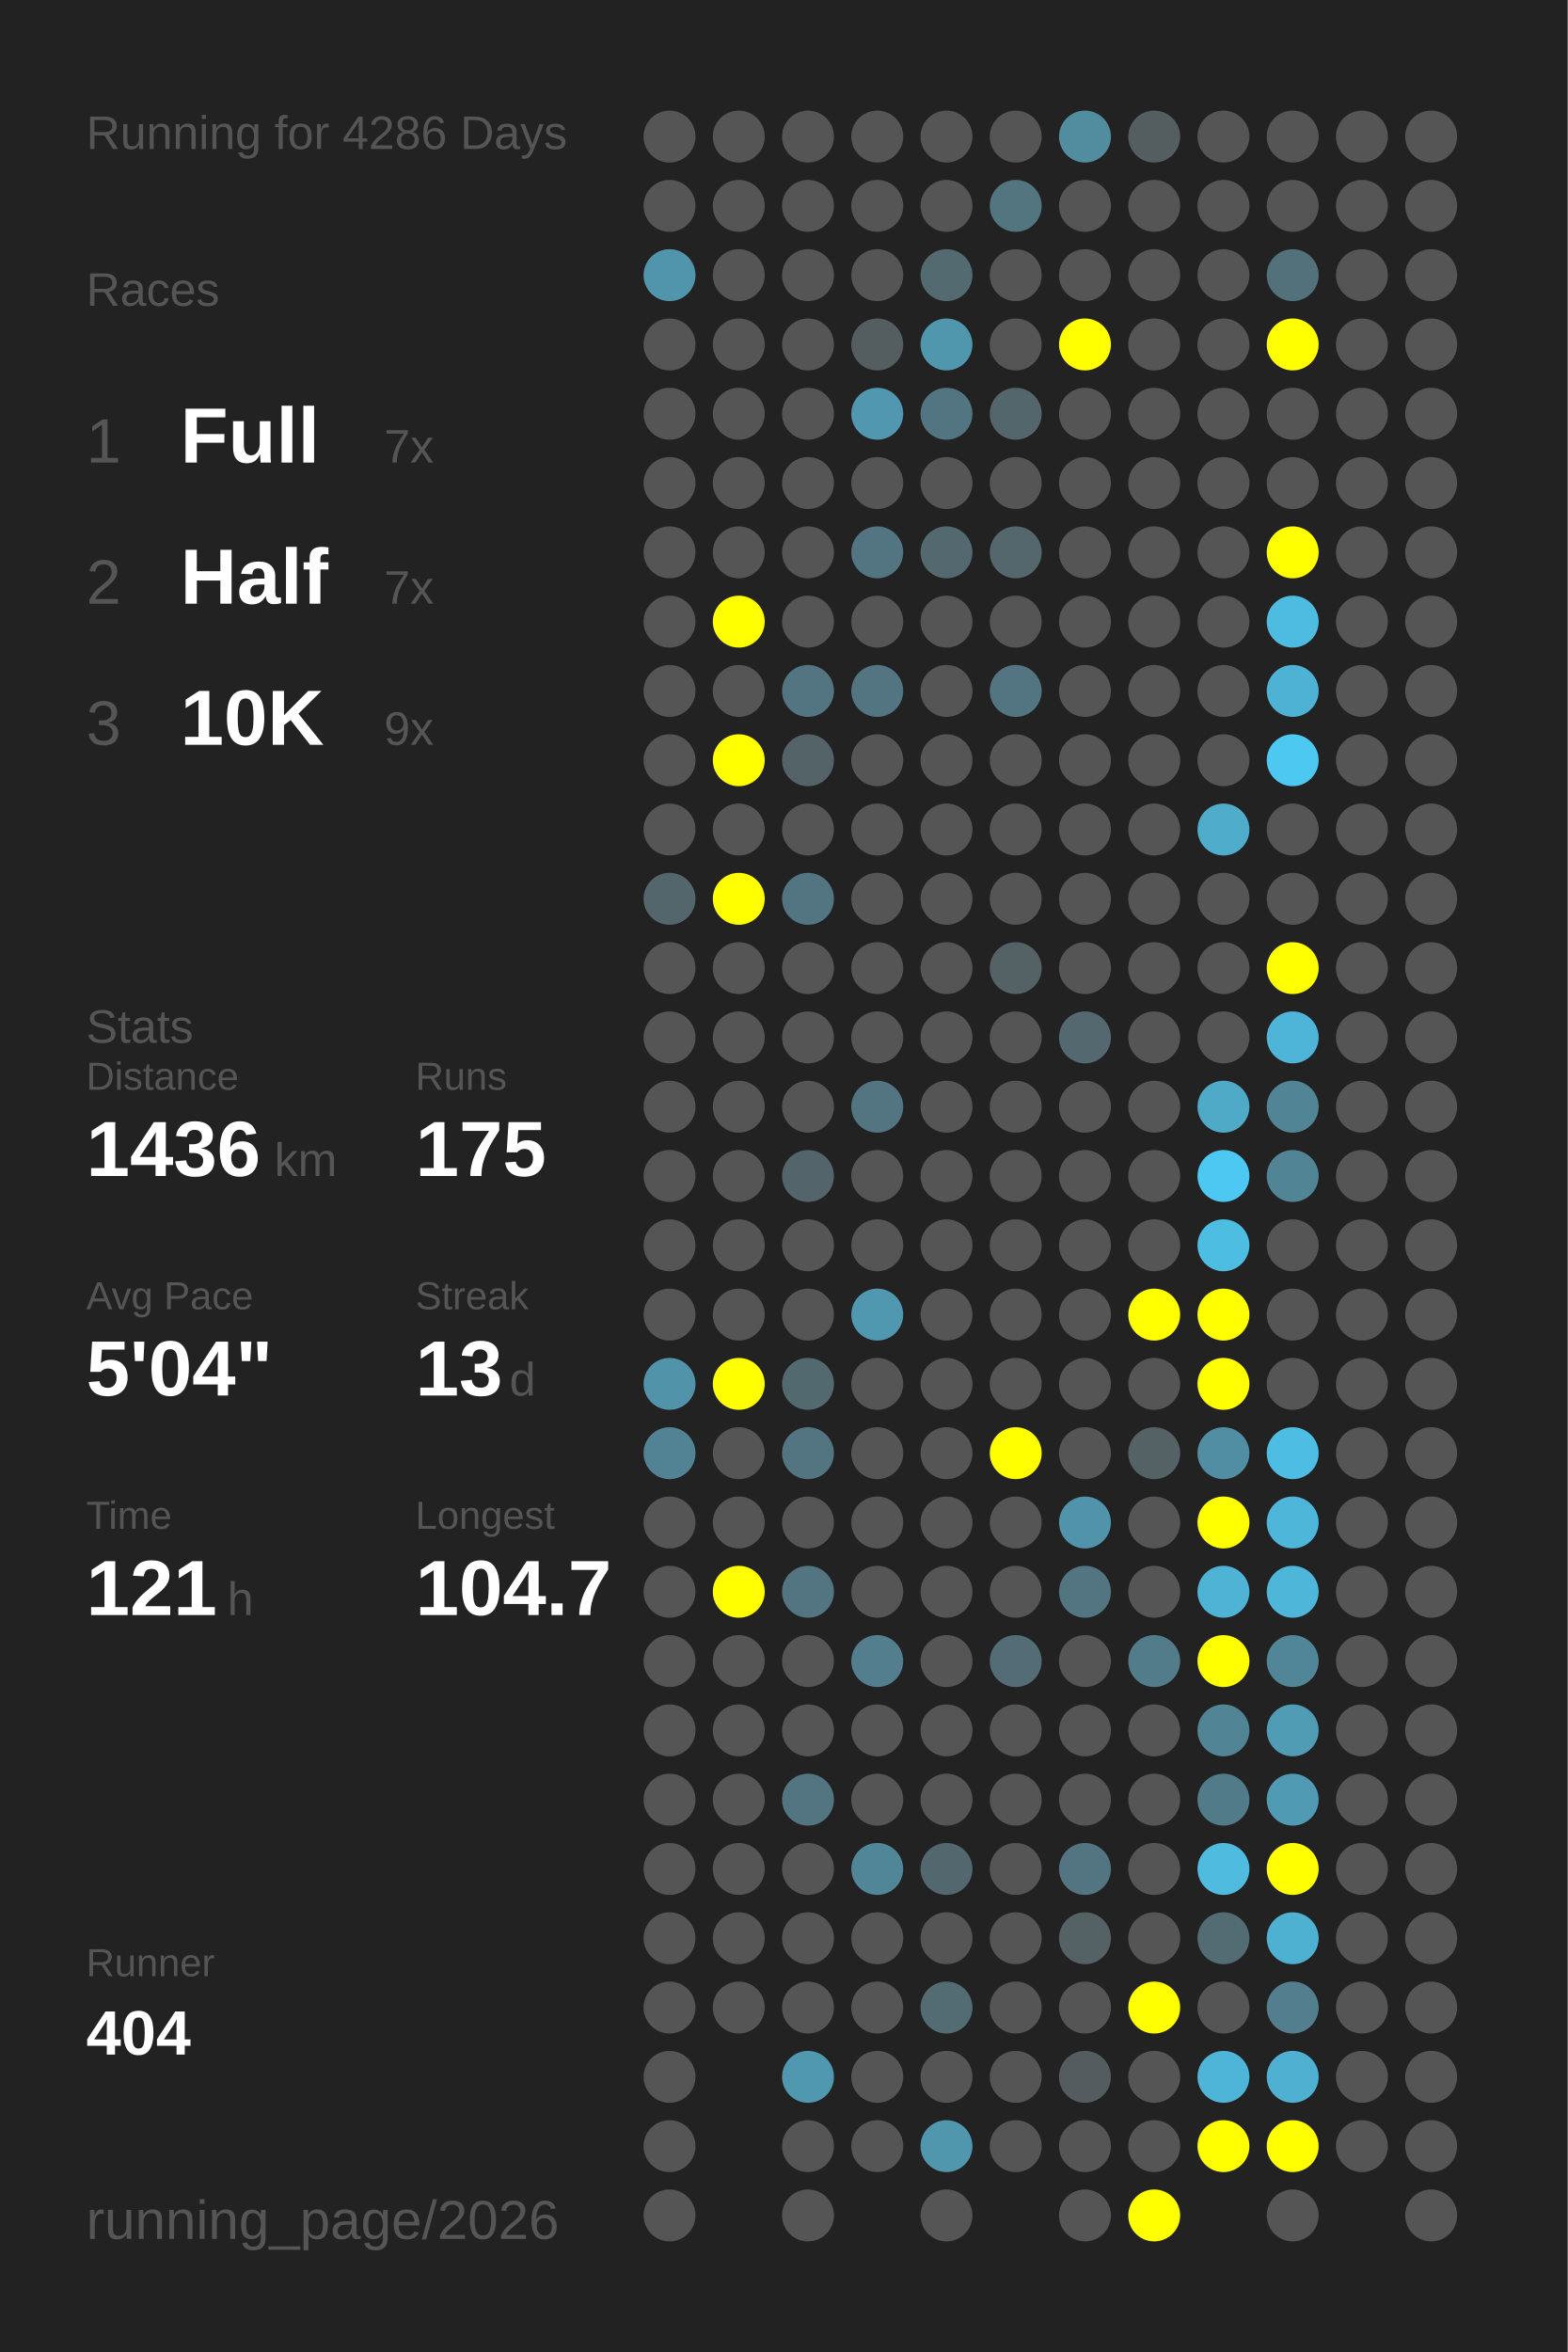
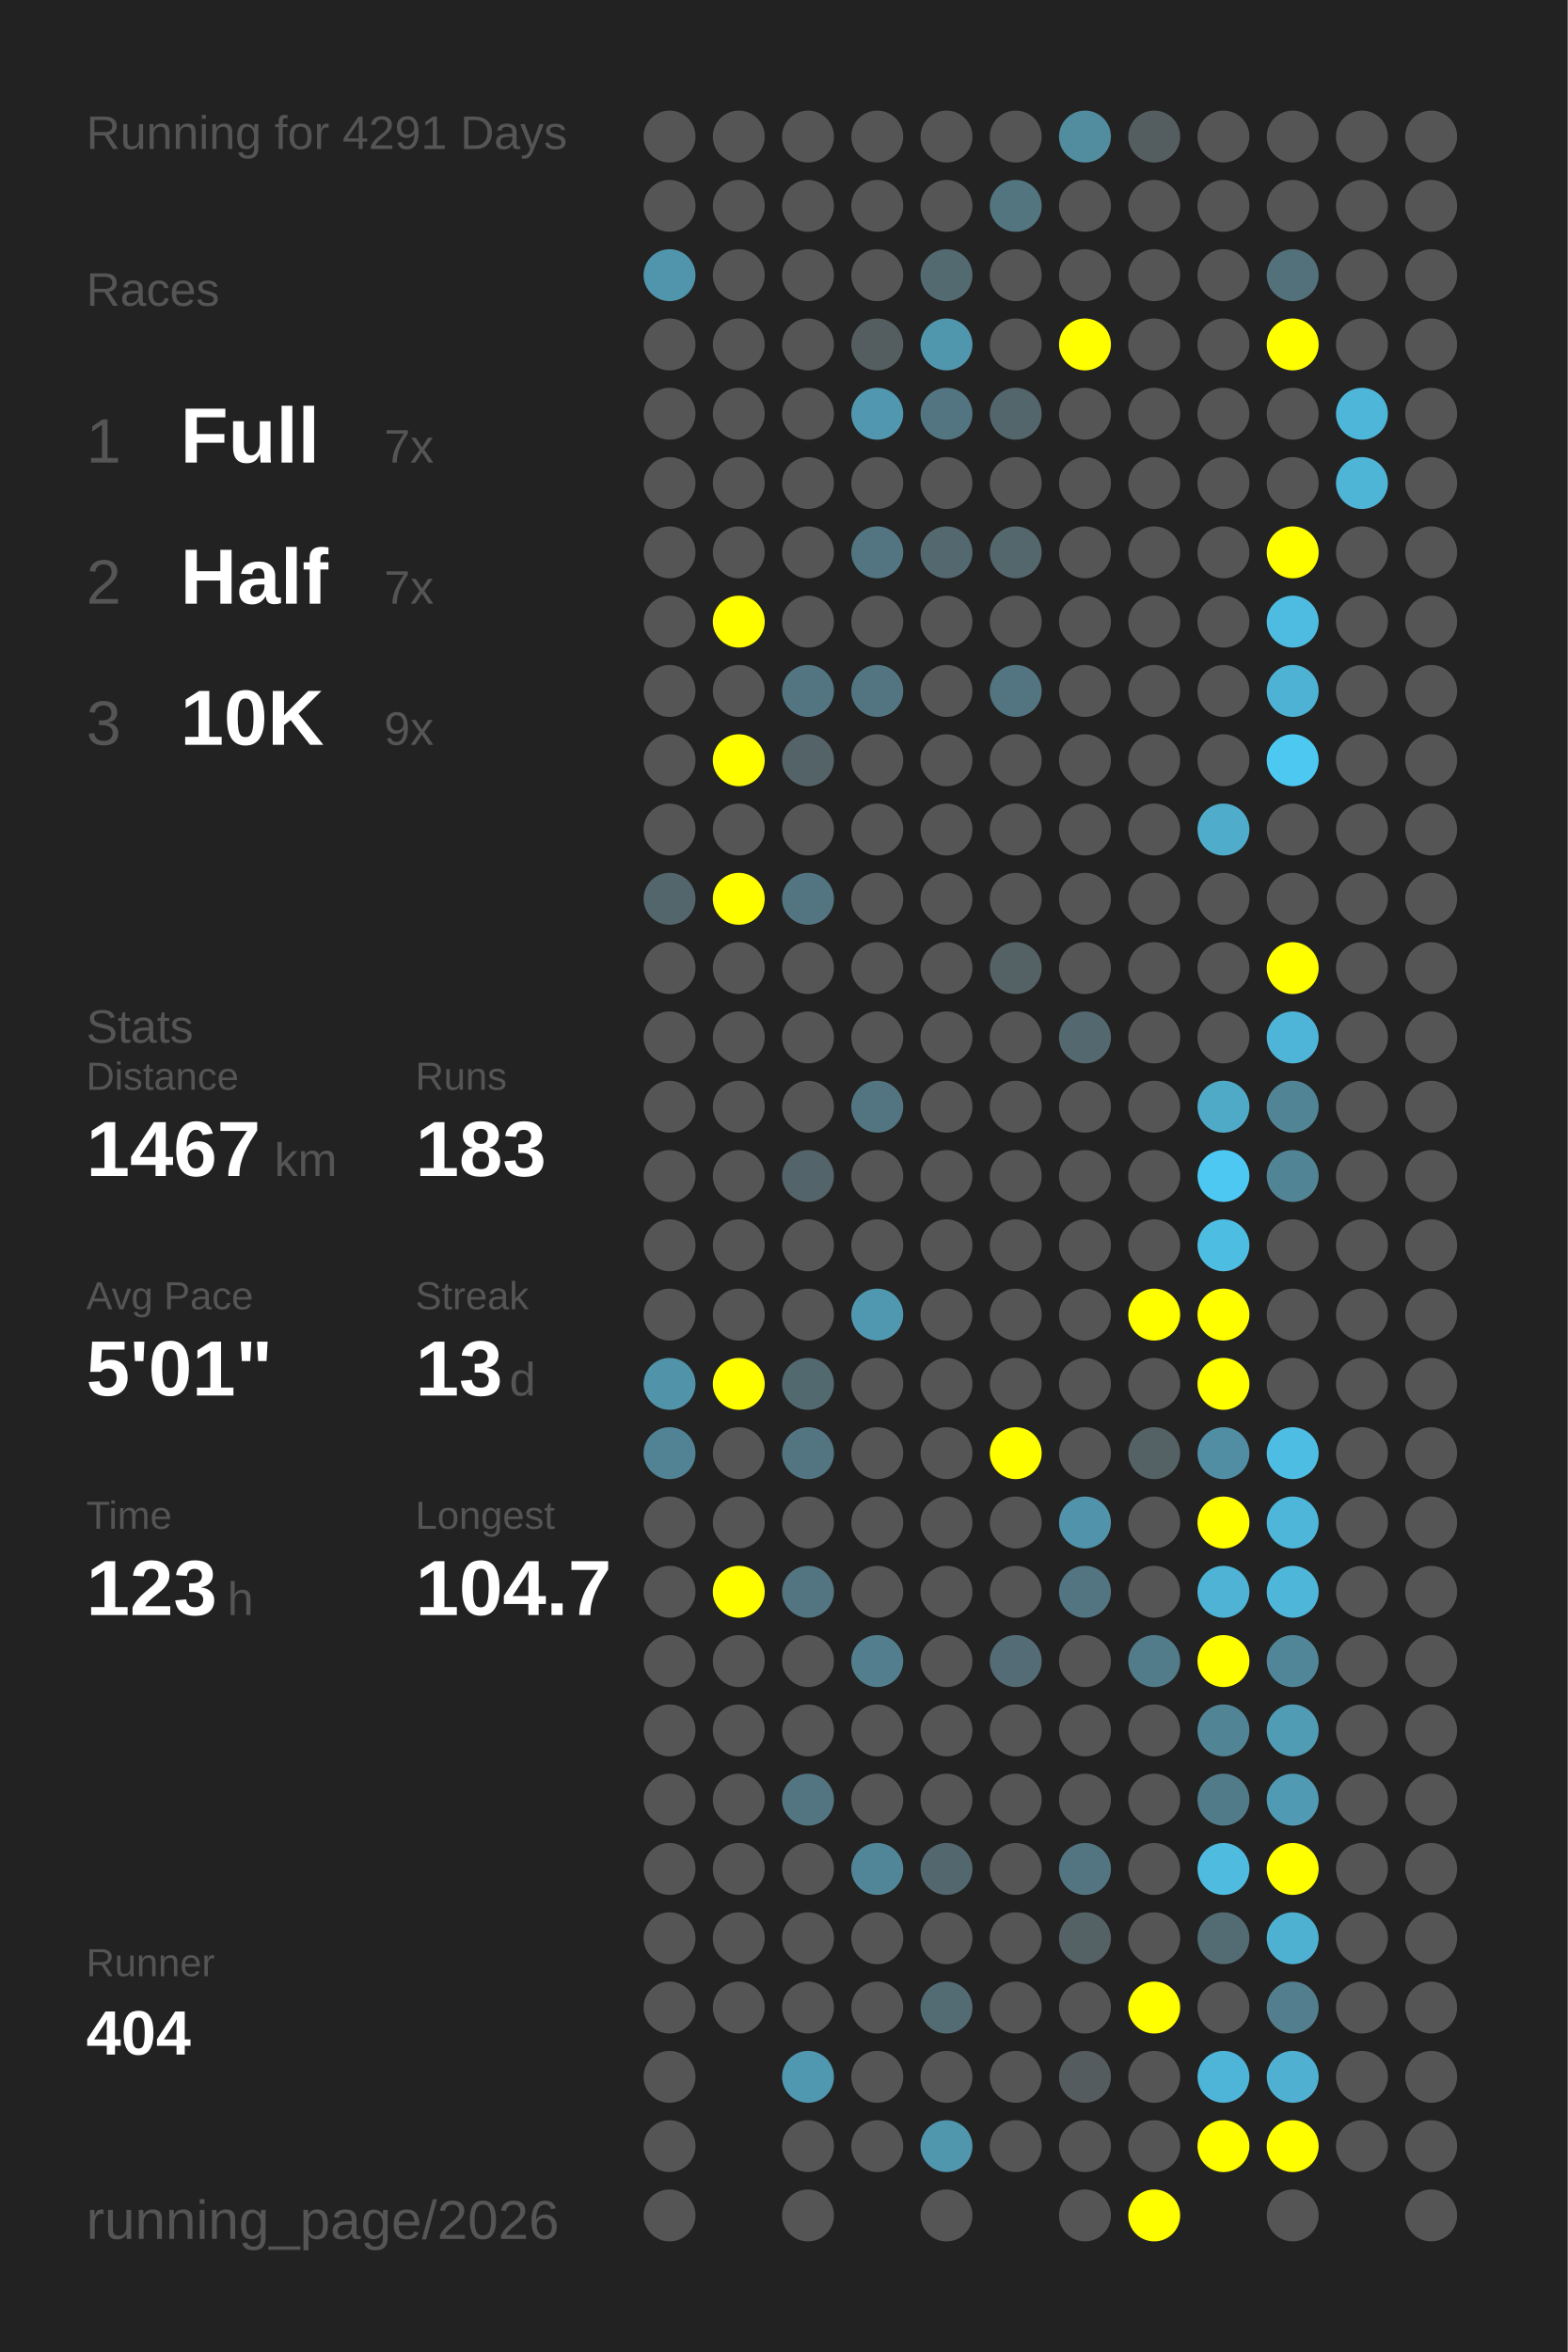
<svg xmlns="http://www.w3.org/2000/svg" baseProfile="full" height="300mm" version="1.1" viewBox="0,0,200,300" width="200mm">
  <defs />
  <rect fill="#222222" height="300" width="200" x="0" y="0" />
-   <text fill="#555555" style="font-size:6px; font-family:Arial;" x="11" y="19">Running for 4286 Days</text>
+   <text fill="#555555" style="font-size:6px; font-family:Arial;" x="11" y="19">Running for 4291 Days</text>
  <text fill="#555555" style="font-size:6px; font-family:Arial;" x="11" y="39">Races</text>
  <text fill="#555555" style="font-size:8px; font-family:Arial;" x="11" y="59">1</text>
  <text fill="#FFFFFF" style="font-size:10px; font-family:Arial; font-weight:bold;" x="23" y="59">Full</text>
  <text fill="#555555" style="font-size:6px; font-family:Arial;" x="49" y="59">7x</text>
  <text fill="#555555" style="font-size:8px; font-family:Arial;" x="11" y="77">2</text>
  <text fill="#FFFFFF" style="font-size:10px; font-family:Arial; font-weight:bold;" x="23" y="77">Half</text>
  <text fill="#555555" style="font-size:6px; font-family:Arial;" x="49" y="77">7x</text>
  <text fill="#555555" style="font-size:8px; font-family:Arial;" x="11" y="95">3</text>
  <text fill="#FFFFFF" style="font-size:10px; font-family:Arial; font-weight:bold;" x="23" y="95">10K</text>
  <text fill="#555555" style="font-size:6px; font-family:Arial;" x="49" y="95">9x</text>
  <text fill="#555555" style="font-size:6px; font-family:Arial;" x="11" y="133">Stats</text>
  <text fill="#555555" style="font-size:5px; font-family:Arial;" x="11" y="139">Distance</text>
-   <text fill="#FFFFFF" style="font-size:10px; font-family:Arial; font-weight:bold;" x="11" y="150">1436</text>
+   <text fill="#FFFFFF" style="font-size:10px; font-family:Arial; font-weight:bold;" x="11" y="150">1467</text>
  <text fill="#555555" style="font-size:6px; font-family:Arial;" x="35" y="150">km</text>
  <text fill="#555555" style="font-size:5px; font-family:Arial;" x="53" y="139">Runs</text>
-   <text fill="#FFFFFF" style="font-size:10px; font-family:Arial; font-weight:bold;" x="53" y="150">175</text>
+   <text fill="#FFFFFF" style="font-size:10px; font-family:Arial; font-weight:bold;" x="53" y="150">183</text>
  <text fill="#555555" style="font-size:5px; font-family:Arial;" x="11" y="167">Avg Pace</text>
-   <text fill="#FFFFFF" style="font-size:10px; font-family:Arial; font-weight:bold;" x="11" y="178">5'04"</text>
+   <text fill="#FFFFFF" style="font-size:10px; font-family:Arial; font-weight:bold;" x="11" y="178">5'01"</text>
  <text fill="#555555" style="font-size:5px; font-family:Arial;" x="53" y="167">Streak</text>
  <text fill="#FFFFFF" style="font-size:10px; font-family:Arial; font-weight:bold;" x="53" y="178">13</text>
  <text fill="#555555" style="font-size:6px; font-family:Arial;" x="65" y="178">d</text>
  <text fill="#555555" style="font-size:5px; font-family:Arial;" x="11" y="195">Time</text>
-   <text fill="#FFFFFF" style="font-size:10px; font-family:Arial; font-weight:bold;" x="11" y="206">121</text>
+   <text fill="#FFFFFF" style="font-size:10px; font-family:Arial; font-weight:bold;" x="11" y="206">123</text>
  <text fill="#555555" style="font-size:6px; font-family:Arial;" x="29" y="206">h</text>
  <text fill="#555555" style="font-size:5px; font-family:Arial;" x="53" y="195">Longest</text>
  <text fill="#FFFFFF" style="font-size:10px; font-family:Arial; font-weight:bold;" x="53" y="206">104.7</text>
  <text fill="#555555" style="font-size:5px; font-family:Arial;" x="11" y="252.065">Runner</text>
  <text fill="#FFFFFF" style="font-size:8px; font-family:Arial; font-weight:bold;" x="11" y="262.065">404</text>
  <text fill="#555555" style="font-size:7px; font-family:Arial;" x="11" y="285.581">running_page/2026</text>
  <circle cx="85.417" cy="17.419" fill="#555555" r="3.312" />
  <circle cx="85.417" cy="26.258" fill="#555555" r="3.312" />
  <circle cx="85.417" cy="35.097" fill="#5095ac" r="3.312" />
  <circle cx="85.417" cy="43.935" fill="#555555" r="3.312" />
  <circle cx="85.417" cy="52.774" fill="#555555" r="3.312" />
  <circle cx="85.417" cy="61.613" fill="#555555" r="3.312" />
  <circle cx="85.417" cy="70.452" fill="#555555" r="3.312" />
  <circle cx="85.417" cy="79.29" fill="#555555" r="3.312" />
  <circle cx="85.417" cy="88.129" fill="#555555" r="3.312" />
  <circle cx="85.417" cy="96.968" fill="#555555" r="3.312" />
  <circle cx="85.417" cy="105.806" fill="#555555" r="3.312" />
  <circle cx="85.417" cy="114.645" fill="#53666c" r="3.312" />
  <circle cx="85.417" cy="123.484" fill="#555555" r="3.312" />
  <circle cx="85.417" cy="132.323" fill="#555555" r="3.312" />
  <circle cx="85.417" cy="141.161" fill="#555555" r="3.312" />
  <circle cx="85.417" cy="150" fill="#555555" r="3.312" />
  <circle cx="85.417" cy="158.839" fill="#555555" r="3.312" />
  <circle cx="85.417" cy="167.677" fill="#555555" r="3.312" />
  <circle cx="85.417" cy="176.516" fill="#5193a9" r="3.312" />
  <circle cx="85.417" cy="185.355" fill="#528394" r="3.312" />
  <circle cx="85.417" cy="194.194" fill="#555555" r="3.312" />
  <circle cx="85.417" cy="203.032" fill="#555555" r="3.312" />
  <circle cx="85.417" cy="211.871" fill="#555555" r="3.312" />
  <circle cx="85.417" cy="220.71" fill="#555555" r="3.312" />
  <circle cx="85.417" cy="229.548" fill="#555555" r="3.312" />
  <circle cx="85.417" cy="238.387" fill="#555555" r="3.312" />
  <circle cx="85.417" cy="247.226" fill="#555555" r="3.312" />
  <circle cx="85.417" cy="256.065" fill="#555555" r="3.312" />
  <circle cx="85.417" cy="264.903" fill="#555555" r="3.312" />
  <circle cx="85.417" cy="273.742" fill="#555555" r="3.312" />
  <circle cx="85.417" cy="282.581" fill="#555555" r="3.312" />
  <circle cx="94.25" cy="17.419" fill="#555555" r="3.312" />
  <circle cx="94.25" cy="26.258" fill="#555555" r="3.312" />
  <circle cx="94.25" cy="35.097" fill="#555555" r="3.312" />
  <circle cx="94.25" cy="43.935" fill="#555555" r="3.312" />
  <circle cx="94.25" cy="52.774" fill="#555555" r="3.312" />
  <circle cx="94.25" cy="61.613" fill="#555555" r="3.312" />
  <circle cx="94.25" cy="70.452" fill="#555555" r="3.312" />
  <circle cx="94.25" cy="79.29" fill="#FFFF00" r="3.312" />
  <circle cx="94.25" cy="88.129" fill="#555555" r="3.312" />
  <circle cx="94.25" cy="96.968" fill="#FFFF00" r="3.312" />
  <circle cx="94.25" cy="105.806" fill="#555555" r="3.312" />
  <circle cx="94.25" cy="114.645" fill="#FFFF00" r="3.312" />
  <circle cx="94.25" cy="123.484" fill="#555555" r="3.312" />
  <circle cx="94.25" cy="132.323" fill="#555555" r="3.312" />
  <circle cx="94.25" cy="141.161" fill="#555555" r="3.312" />
  <circle cx="94.25" cy="150" fill="#555555" r="3.312" />
  <circle cx="94.25" cy="158.839" fill="#555555" r="3.312" />
  <circle cx="94.25" cy="167.677" fill="#555555" r="3.312" />
  <circle cx="94.25" cy="176.516" fill="#FFFF00" r="3.312" />
  <circle cx="94.25" cy="185.355" fill="#555555" r="3.312" />
  <circle cx="94.25" cy="194.194" fill="#555555" r="3.312" />
  <circle cx="94.25" cy="203.032" fill="#FFFF00" r="3.312" />
  <circle cx="94.25" cy="211.871" fill="#555555" r="3.312" />
  <circle cx="94.25" cy="220.71" fill="#555555" r="3.312" />
  <circle cx="94.25" cy="229.548" fill="#555555" r="3.312" />
  <circle cx="94.25" cy="238.387" fill="#555555" r="3.312" />
  <circle cx="94.25" cy="247.226" fill="#555555" r="3.312" />
  <circle cx="94.25" cy="256.065" fill="#555555" r="3.312" />
  <circle cx="103.083" cy="17.419" fill="#555555" r="3.312" />
  <circle cx="103.083" cy="26.258" fill="#555555" r="3.312" />
  <circle cx="103.083" cy="35.097" fill="#555555" r="3.312" />
  <circle cx="103.083" cy="43.935" fill="#555555" r="3.312" />
  <circle cx="103.083" cy="52.774" fill="#555555" r="3.312" />
  <circle cx="103.083" cy="61.613" fill="#555555" r="3.312" />
  <circle cx="103.083" cy="70.452" fill="#555555" r="3.312" />
  <circle cx="103.083" cy="79.29" fill="#555555" r="3.312" />
  <circle cx="103.083" cy="88.129" fill="#527581" r="3.312" />
  <circle cx="103.083" cy="96.968" fill="#546368" r="3.312" />
  <circle cx="103.083" cy="105.806" fill="#555555" r="3.312" />
  <circle cx="103.083" cy="114.645" fill="#527581" r="3.312" />
  <circle cx="103.083" cy="123.484" fill="#555555" r="3.312" />
  <circle cx="103.083" cy="132.323" fill="#555555" r="3.312" />
  <circle cx="103.083" cy="141.161" fill="#555555" r="3.312" />
  <circle cx="103.083" cy="150" fill="#53646a" r="3.312" />
  <circle cx="103.083" cy="158.839" fill="#555555" r="3.312" />
  <circle cx="103.083" cy="167.677" fill="#555555" r="3.312" />
  <circle cx="103.083" cy="176.516" fill="#536970" r="3.312" />
  <circle cx="103.083" cy="185.355" fill="#527581" r="3.312" />
  <circle cx="103.083" cy="194.194" fill="#555555" r="3.312" />
  <circle cx="103.083" cy="203.032" fill="#527581" r="3.312" />
  <circle cx="103.083" cy="211.871" fill="#555555" r="3.312" />
  <circle cx="103.083" cy="220.71" fill="#555555" r="3.312" />
  <circle cx="103.083" cy="229.548" fill="#527581" r="3.312" />
  <circle cx="103.083" cy="238.387" fill="#555555" r="3.312" />
  <circle cx="103.083" cy="247.226" fill="#555555" r="3.312" />
  <circle cx="103.083" cy="256.065" fill="#555555" r="3.312" />
  <circle cx="103.083" cy="264.903" fill="#5098b0" r="3.312" />
  <circle cx="103.083" cy="273.742" fill="#555555" r="3.312" />
  <circle cx="103.083" cy="282.581" fill="#555555" r="3.312" />
  <circle cx="111.917" cy="17.419" fill="#555555" r="3.312" />
  <circle cx="111.917" cy="26.258" fill="#555555" r="3.312" />
  <circle cx="111.917" cy="35.097" fill="#555555" r="3.312" />
  <circle cx="111.917" cy="43.935" fill="#545e61" r="3.312" />
  <circle cx="111.917" cy="52.774" fill="#5097af" r="3.312" />
  <circle cx="111.917" cy="61.613" fill="#555555" r="3.312" />
  <circle cx="111.917" cy="70.452" fill="#527581" r="3.312" />
  <circle cx="111.917" cy="79.29" fill="#555555" r="3.312" />
  <circle cx="111.917" cy="88.129" fill="#527581" r="3.312" />
  <circle cx="111.917" cy="96.968" fill="#555555" r="3.312" />
  <circle cx="111.917" cy="105.806" fill="#555555" r="3.312" />
  <circle cx="111.917" cy="114.645" fill="#555555" r="3.312" />
  <circle cx="111.917" cy="123.484" fill="#555555" r="3.312" />
  <circle cx="111.917" cy="132.323" fill="#555555" r="3.312" />
  <circle cx="111.917" cy="141.161" fill="#527581" r="3.312" />
  <circle cx="111.917" cy="150" fill="#555555" r="3.312" />
  <circle cx="111.917" cy="158.839" fill="#555555" r="3.312" />
  <circle cx="111.917" cy="167.677" fill="#5098b0" r="3.312" />
  <circle cx="111.917" cy="176.516" fill="#555555" r="3.312" />
  <circle cx="111.917" cy="185.355" fill="#555555" r="3.312" />
  <circle cx="111.917" cy="194.194" fill="#555555" r="3.312" />
  <circle cx="111.917" cy="203.032" fill="#555555" r="3.312" />
  <circle cx="111.917" cy="211.871" fill="#527e8e" r="3.312" />
  <circle cx="111.917" cy="220.71" fill="#555555" r="3.312" />
  <circle cx="111.917" cy="229.548" fill="#555555" r="3.312" />
  <circle cx="111.917" cy="238.387" fill="#518698" r="3.312" />
  <circle cx="111.917" cy="247.226" fill="#555555" r="3.312" />
  <circle cx="111.917" cy="256.065" fill="#555555" r="3.312" />
  <circle cx="111.917" cy="264.903" fill="#555555" r="3.312" />
  <circle cx="111.917" cy="273.742" fill="#555555" r="3.312" />
  <circle cx="120.75" cy="17.419" fill="#555555" r="3.312" />
  <circle cx="120.75" cy="26.258" fill="#555555" r="3.312" />
  <circle cx="120.75" cy="35.097" fill="#536a71" r="3.312" />
  <circle cx="120.75" cy="43.935" fill="#5096ad" r="3.312" />
  <circle cx="120.75" cy="52.774" fill="#527581" r="3.312" />
  <circle cx="120.75" cy="61.613" fill="#555555" r="3.312" />
  <circle cx="120.75" cy="70.452" fill="#53686f" r="3.312" />
  <circle cx="120.75" cy="79.29" fill="#555555" r="3.312" />
  <circle cx="120.75" cy="88.129" fill="#555555" r="3.312" />
  <circle cx="120.75" cy="96.968" fill="#555555" r="3.312" />
  <circle cx="120.75" cy="105.806" fill="#555555" r="3.312" />
  <circle cx="120.75" cy="114.645" fill="#555555" r="3.312" />
  <circle cx="120.75" cy="123.484" fill="#555555" r="3.312" />
  <circle cx="120.75" cy="132.323" fill="#555555" r="3.312" />
  <circle cx="120.75" cy="141.161" fill="#555555" r="3.312" />
  <circle cx="120.75" cy="150" fill="#555555" r="3.312" />
  <circle cx="120.75" cy="158.839" fill="#555555" r="3.312" />
  <circle cx="120.75" cy="167.677" fill="#555555" r="3.312" />
  <circle cx="120.75" cy="176.516" fill="#555555" r="3.312" />
  <circle cx="120.75" cy="185.355" fill="#555555" r="3.312" />
  <circle cx="120.75" cy="194.194" fill="#555555" r="3.312" />
  <circle cx="120.75" cy="203.032" fill="#555555" r="3.312" />
  <circle cx="120.75" cy="211.871" fill="#555555" r="3.312" />
  <circle cx="120.75" cy="220.71" fill="#555555" r="3.312" />
  <circle cx="120.75" cy="229.548" fill="#555555" r="3.312" />
  <circle cx="120.75" cy="238.387" fill="#53676e" r="3.312" />
  <circle cx="120.75" cy="247.226" fill="#555555" r="3.312" />
  <circle cx="120.75" cy="256.065" fill="#536c74" r="3.312" />
  <circle cx="120.75" cy="264.903" fill="#555555" r="3.312" />
  <circle cx="120.75" cy="273.742" fill="#5096ad" r="3.312" />
  <circle cx="120.75" cy="282.581" fill="#555555" r="3.312" />
  <circle cx="129.583" cy="17.419" fill="#555555" r="3.312" />
  <circle cx="129.583" cy="26.258" fill="#527580" r="3.312" />
  <circle cx="129.583" cy="35.097" fill="#555555" r="3.312" />
  <circle cx="129.583" cy="43.935" fill="#555555" r="3.312" />
  <circle cx="129.583" cy="52.774" fill="#53666c" r="3.312" />
  <circle cx="129.583" cy="61.613" fill="#555555" r="3.312" />
  <circle cx="129.583" cy="70.452" fill="#53676d" r="3.312" />
  <circle cx="129.583" cy="79.29" fill="#555555" r="3.312" />
  <circle cx="129.583" cy="88.129" fill="#527581" r="3.312" />
  <circle cx="129.583" cy="96.968" fill="#555555" r="3.312" />
  <circle cx="129.583" cy="105.806" fill="#555555" r="3.312" />
  <circle cx="129.583" cy="114.645" fill="#555555" r="3.312" />
  <circle cx="129.583" cy="123.484" fill="#546165" r="3.312" />
  <circle cx="129.583" cy="132.323" fill="#555555" r="3.312" />
  <circle cx="129.583" cy="141.161" fill="#555555" r="3.312" />
  <circle cx="129.583" cy="150" fill="#555555" r="3.312" />
  <circle cx="129.583" cy="158.839" fill="#555555" r="3.312" />
  <circle cx="129.583" cy="167.677" fill="#555555" r="3.312" />
  <circle cx="129.583" cy="176.516" fill="#555555" r="3.312" />
  <circle cx="129.583" cy="185.355" fill="#FFFF00" r="3.312" />
  <circle cx="129.583" cy="194.194" fill="#555555" r="3.312" />
  <circle cx="129.583" cy="203.032" fill="#555555" r="3.312" />
  <circle cx="129.583" cy="211.871" fill="#536c75" r="3.312" />
  <circle cx="129.583" cy="220.71" fill="#555555" r="3.312" />
  <circle cx="129.583" cy="229.548" fill="#555555" r="3.312" />
  <circle cx="129.583" cy="238.387" fill="#555555" r="3.312" />
  <circle cx="129.583" cy="247.226" fill="#555555" r="3.312" />
  <circle cx="129.583" cy="256.065" fill="#555555" r="3.312" />
  <circle cx="129.583" cy="264.903" fill="#555555" r="3.312" />
  <circle cx="129.583" cy="273.742" fill="#555555" r="3.312" />
  <circle cx="138.417" cy="17.419" fill="#518c9f" r="3.312" />
  <circle cx="138.417" cy="26.258" fill="#555555" r="3.312" />
  <circle cx="138.417" cy="35.097" fill="#555555" r="3.312" />
  <circle cx="138.417" cy="43.935" fill="#FFFF00" r="3.312" />
  <circle cx="138.417" cy="52.774" fill="#555555" r="3.312" />
  <circle cx="138.417" cy="61.613" fill="#555555" r="3.312" />
  <circle cx="138.417" cy="70.452" fill="#555555" r="3.312" />
  <circle cx="138.417" cy="79.29" fill="#555555" r="3.312" />
  <circle cx="138.417" cy="88.129" fill="#555555" r="3.312" />
  <circle cx="138.417" cy="96.968" fill="#555555" r="3.312" />
  <circle cx="138.417" cy="105.806" fill="#555555" r="3.312" />
  <circle cx="138.417" cy="114.645" fill="#555555" r="3.312" />
  <circle cx="138.417" cy="123.484" fill="#555555" r="3.312" />
  <circle cx="138.417" cy="132.323" fill="#53686f" r="3.312" />
  <circle cx="138.417" cy="141.161" fill="#555555" r="3.312" />
  <circle cx="138.417" cy="150" fill="#555555" r="3.312" />
  <circle cx="138.417" cy="158.839" fill="#555555" r="3.312" />
  <circle cx="138.417" cy="167.677" fill="#555555" r="3.312" />
  <circle cx="138.417" cy="176.516" fill="#555555" r="3.312" />
  <circle cx="138.417" cy="185.355" fill="#555555" r="3.312" />
  <circle cx="138.417" cy="194.194" fill="#5093aa" r="3.312" />
  <circle cx="138.417" cy="203.032" fill="#527581" r="3.312" />
  <circle cx="138.417" cy="211.871" fill="#555555" r="3.312" />
  <circle cx="138.417" cy="220.71" fill="#555555" r="3.312" />
  <circle cx="138.417" cy="229.548" fill="#555555" r="3.312" />
  <circle cx="138.417" cy="238.387" fill="#527581" r="3.312" />
  <circle cx="138.417" cy="247.226" fill="#546165" r="3.312" />
  <circle cx="138.417" cy="256.065" fill="#555555" r="3.312" />
  <circle cx="138.417" cy="264.903" fill="#545c5f" r="3.312" />
  <circle cx="138.417" cy="273.742" fill="#555555" r="3.312" />
  <circle cx="138.417" cy="282.581" fill="#555555" r="3.312" />
  <circle cx="147.25" cy="17.419" fill="#545e61" r="3.312" />
  <circle cx="147.25" cy="26.258" fill="#555555" r="3.312" />
  <circle cx="147.25" cy="35.097" fill="#555555" r="3.312" />
  <circle cx="147.25" cy="43.935" fill="#555555" r="3.312" />
  <circle cx="147.25" cy="52.774" fill="#555555" r="3.312" />
  <circle cx="147.25" cy="61.613" fill="#555555" r="3.312" />
  <circle cx="147.25" cy="70.452" fill="#555555" r="3.312" />
  <circle cx="147.25" cy="79.29" fill="#555555" r="3.312" />
  <circle cx="147.25" cy="88.129" fill="#555555" r="3.312" />
  <circle cx="147.25" cy="96.968" fill="#555555" r="3.312" />
  <circle cx="147.25" cy="105.806" fill="#555555" r="3.312" />
  <circle cx="147.25" cy="114.645" fill="#555555" r="3.312" />
  <circle cx="147.25" cy="123.484" fill="#555555" r="3.312" />
  <circle cx="147.25" cy="132.323" fill="#555555" r="3.312" />
  <circle cx="147.25" cy="141.161" fill="#555555" r="3.312" />
  <circle cx="147.25" cy="150" fill="#555555" r="3.312" />
  <circle cx="147.25" cy="158.839" fill="#555555" r="3.312" />
  <circle cx="147.25" cy="167.677" fill="#FFFF00" r="3.312" />
  <circle cx="147.25" cy="176.516" fill="#555555" r="3.312" />
  <circle cx="147.25" cy="185.355" fill="#546165" r="3.312" />
  <circle cx="147.25" cy="194.194" fill="#555555" r="3.312" />
  <circle cx="147.25" cy="203.032" fill="#555555" r="3.312" />
  <circle cx="147.25" cy="211.871" fill="#527c8a" r="3.312" />
  <circle cx="147.25" cy="220.71" fill="#555555" r="3.312" />
  <circle cx="147.25" cy="229.548" fill="#555555" r="3.312" />
  <circle cx="147.25" cy="238.387" fill="#555555" r="3.312" />
  <circle cx="147.25" cy="247.226" fill="#555555" r="3.312" />
  <circle cx="147.25" cy="256.065" fill="#FFFF00" r="3.312" />
  <circle cx="147.25" cy="264.903" fill="#555555" r="3.312" />
  <circle cx="147.25" cy="273.742" fill="#555555" r="3.312" />
  <circle cx="147.25" cy="282.581" fill="#FFFF00" r="3.312" />
  <circle cx="156.083" cy="17.419" fill="#555555" r="3.312" />
  <circle cx="156.083" cy="26.258" fill="#555555" r="3.312" />
  <circle cx="156.083" cy="35.097" fill="#555555" r="3.312" />
  <circle cx="156.083" cy="43.935" fill="#555555" r="3.312" />
  <circle cx="156.083" cy="52.774" fill="#555555" r="3.312" />
  <circle cx="156.083" cy="61.613" fill="#555555" r="3.312" />
  <circle cx="156.083" cy="70.452" fill="#555555" r="3.312" />
  <circle cx="156.083" cy="79.29" fill="#555555" r="3.312" />
  <circle cx="156.083" cy="88.129" fill="#555555" r="3.312" />
  <circle cx="156.083" cy="96.968" fill="#555555" r="3.312" />
  <circle cx="156.083" cy="105.806" fill="#4faccb" r="3.312" />
  <circle cx="156.083" cy="114.645" fill="#555555" r="3.312" />
  <circle cx="156.083" cy="123.484" fill="#555555" r="3.312" />
  <circle cx="156.083" cy="132.323" fill="#555555" r="3.312" />
  <circle cx="156.083" cy="141.161" fill="#4faac8" r="3.312" />
  <circle cx="156.083" cy="150" fill="#4dc8f2" r="3.312" />
  <circle cx="156.083" cy="158.839" fill="#4ebde2" r="3.312" />
  <circle cx="156.083" cy="167.677" fill="#FFFF00" r="3.312" />
  <circle cx="156.083" cy="176.516" fill="#FFFF00" r="3.312" />
  <circle cx="156.083" cy="185.355" fill="#518ea3" r="3.312" />
  <circle cx="156.083" cy="194.194" fill="#FFFF00" r="3.312" />
  <circle cx="156.083" cy="203.032" fill="#4eb3d5" r="3.312" />
  <circle cx="156.083" cy="211.871" fill="#FFFF00" r="3.312" />
  <circle cx="156.083" cy="220.71" fill="#518495" r="3.312" />
  <circle cx="156.083" cy="229.548" fill="#527b89" r="3.312" />
  <circle cx="156.083" cy="238.387" fill="#4ebbdf" r="3.312" />
  <circle cx="156.083" cy="247.226" fill="#536b73" r="3.312" />
  <circle cx="156.083" cy="256.065" fill="#555555" r="3.312" />
  <circle cx="156.083" cy="264.903" fill="#4eb5d8" r="3.312" />
  <circle cx="156.083" cy="273.742" fill="#FFFF00" r="3.312" />
  <circle cx="164.917" cy="17.419" fill="#555555" r="3.312" />
  <circle cx="164.917" cy="26.258" fill="#555555" r="3.312" />
  <circle cx="164.917" cy="35.097" fill="#53717b" r="3.312" />
  <circle cx="164.917" cy="43.935" fill="#FFFF00" r="3.312" />
  <circle cx="164.917" cy="52.774" fill="#555555" r="3.312" />
  <circle cx="164.917" cy="61.613" fill="#555555" r="3.312" />
  <circle cx="164.917" cy="70.452" fill="#FFFF00" r="3.312" />
  <circle cx="164.917" cy="79.29" fill="#4ebce1" r="3.312" />
  <circle cx="164.917" cy="88.129" fill="#4eb2d4" r="3.312" />
  <circle cx="164.917" cy="96.968" fill="#4dc8f1" r="3.312" />
  <circle cx="164.917" cy="105.806" fill="#555555" r="3.312" />
  <circle cx="164.917" cy="114.645" fill="#555555" r="3.312" />
  <circle cx="164.917" cy="123.484" fill="#FFFF00" r="3.312" />
  <circle cx="164.917" cy="132.323" fill="#4eb5d8" r="3.312" />
  <circle cx="164.917" cy="141.161" fill="#518596" r="3.312" />
  <circle cx="164.917" cy="150" fill="#518596" r="3.312" />
  <circle cx="164.917" cy="158.839" fill="#555555" r="3.312" />
  <circle cx="164.917" cy="167.677" fill="#555555" r="3.312" />
  <circle cx="164.917" cy="176.516" fill="#555555" r="3.312" />
  <circle cx="164.917" cy="185.355" fill="#4ebde3" r="3.312" />
  <circle cx="164.917" cy="194.194" fill="#4eb6d9" r="3.312" />
  <circle cx="164.917" cy="203.032" fill="#4eb6d9" r="3.312" />
  <circle cx="164.917" cy="211.871" fill="#518698" r="3.312" />
  <circle cx="164.917" cy="220.71" fill="#509cb5" r="3.312" />
  <circle cx="164.917" cy="229.548" fill="#509ab3" r="3.312" />
  <circle cx="164.917" cy="238.387" fill="#FFFF00" r="3.312" />
  <circle cx="164.917" cy="247.226" fill="#4fb1d2" r="3.312" />
  <circle cx="164.917" cy="256.065" fill="#527e8d" r="3.312" />
  <circle cx="164.917" cy="264.903" fill="#4fb0d1" r="3.312" />
  <circle cx="164.917" cy="273.742" fill="#FFFF00" r="3.312" />
  <circle cx="164.917" cy="282.581" fill="#555555" r="3.312" />
  <circle cx="173.75" cy="17.419" fill="#555555" r="3.312" />
  <circle cx="173.75" cy="26.258" fill="#555555" r="3.312" />
  <circle cx="173.75" cy="35.097" fill="#555555" r="3.312" />
  <circle cx="173.75" cy="43.935" fill="#555555" r="3.312" />
-   <circle cx="173.75" cy="52.774" fill="#555555" r="3.312" />
-   <circle cx="173.75" cy="61.613" fill="#555555" r="3.312" />
+   <circle cx="173.75" cy="52.774" fill="#4eb6d9" r="3.312" />
+   <circle cx="173.75" cy="61.613" fill="#4eb5d7" r="3.312" />
  <circle cx="173.75" cy="70.452" fill="#555555" r="3.312" />
  <circle cx="173.75" cy="79.29" fill="#555555" r="3.312" />
  <circle cx="173.75" cy="88.129" fill="#555555" r="3.312" />
  <circle cx="173.75" cy="96.968" fill="#555555" r="3.312" />
  <circle cx="173.75" cy="105.806" fill="#555555" r="3.312" />
  <circle cx="173.75" cy="114.645" fill="#555555" r="3.312" />
  <circle cx="173.75" cy="123.484" fill="#555555" r="3.312" />
  <circle cx="173.75" cy="132.323" fill="#555555" r="3.312" />
  <circle cx="173.75" cy="141.161" fill="#555555" r="3.312" />
  <circle cx="173.75" cy="150" fill="#555555" r="3.312" />
  <circle cx="173.75" cy="158.839" fill="#555555" r="3.312" />
  <circle cx="173.75" cy="167.677" fill="#555555" r="3.312" />
  <circle cx="173.75" cy="176.516" fill="#555555" r="3.312" />
  <circle cx="173.75" cy="185.355" fill="#555555" r="3.312" />
  <circle cx="173.75" cy="194.194" fill="#555555" r="3.312" />
  <circle cx="173.75" cy="203.032" fill="#555555" r="3.312" />
  <circle cx="173.75" cy="211.871" fill="#555555" r="3.312" />
  <circle cx="173.75" cy="220.71" fill="#555555" r="3.312" />
  <circle cx="173.75" cy="229.548" fill="#555555" r="3.312" />
  <circle cx="173.75" cy="238.387" fill="#555555" r="3.312" />
  <circle cx="173.75" cy="247.226" fill="#555555" r="3.312" />
  <circle cx="173.75" cy="256.065" fill="#555555" r="3.312" />
  <circle cx="173.75" cy="264.903" fill="#555555" r="3.312" />
  <circle cx="173.75" cy="273.742" fill="#555555" r="3.312" />
  <circle cx="182.583" cy="17.419" fill="#555555" r="3.312" />
  <circle cx="182.583" cy="26.258" fill="#555555" r="3.312" />
  <circle cx="182.583" cy="35.097" fill="#555555" r="3.312" />
  <circle cx="182.583" cy="43.935" fill="#555555" r="3.312" />
  <circle cx="182.583" cy="52.774" fill="#555555" r="3.312" />
  <circle cx="182.583" cy="61.613" fill="#555555" r="3.312" />
  <circle cx="182.583" cy="70.452" fill="#555555" r="3.312" />
  <circle cx="182.583" cy="79.29" fill="#555555" r="3.312" />
  <circle cx="182.583" cy="88.129" fill="#555555" r="3.312" />
  <circle cx="182.583" cy="96.968" fill="#555555" r="3.312" />
  <circle cx="182.583" cy="105.806" fill="#555555" r="3.312" />
  <circle cx="182.583" cy="114.645" fill="#555555" r="3.312" />
  <circle cx="182.583" cy="123.484" fill="#555555" r="3.312" />
  <circle cx="182.583" cy="132.323" fill="#555555" r="3.312" />
  <circle cx="182.583" cy="141.161" fill="#555555" r="3.312" />
  <circle cx="182.583" cy="150" fill="#555555" r="3.312" />
  <circle cx="182.583" cy="158.839" fill="#555555" r="3.312" />
  <circle cx="182.583" cy="167.677" fill="#555555" r="3.312" />
  <circle cx="182.583" cy="176.516" fill="#555555" r="3.312" />
  <circle cx="182.583" cy="185.355" fill="#555555" r="3.312" />
  <circle cx="182.583" cy="194.194" fill="#555555" r="3.312" />
  <circle cx="182.583" cy="203.032" fill="#555555" r="3.312" />
  <circle cx="182.583" cy="211.871" fill="#555555" r="3.312" />
  <circle cx="182.583" cy="220.71" fill="#555555" r="3.312" />
  <circle cx="182.583" cy="229.548" fill="#555555" r="3.312" />
  <circle cx="182.583" cy="238.387" fill="#555555" r="3.312" />
  <circle cx="182.583" cy="247.226" fill="#555555" r="3.312" />
  <circle cx="182.583" cy="256.065" fill="#555555" r="3.312" />
  <circle cx="182.583" cy="264.903" fill="#555555" r="3.312" />
  <circle cx="182.583" cy="273.742" fill="#555555" r="3.312" />
  <circle cx="182.583" cy="282.581" fill="#555555" r="3.312" />
</svg>
